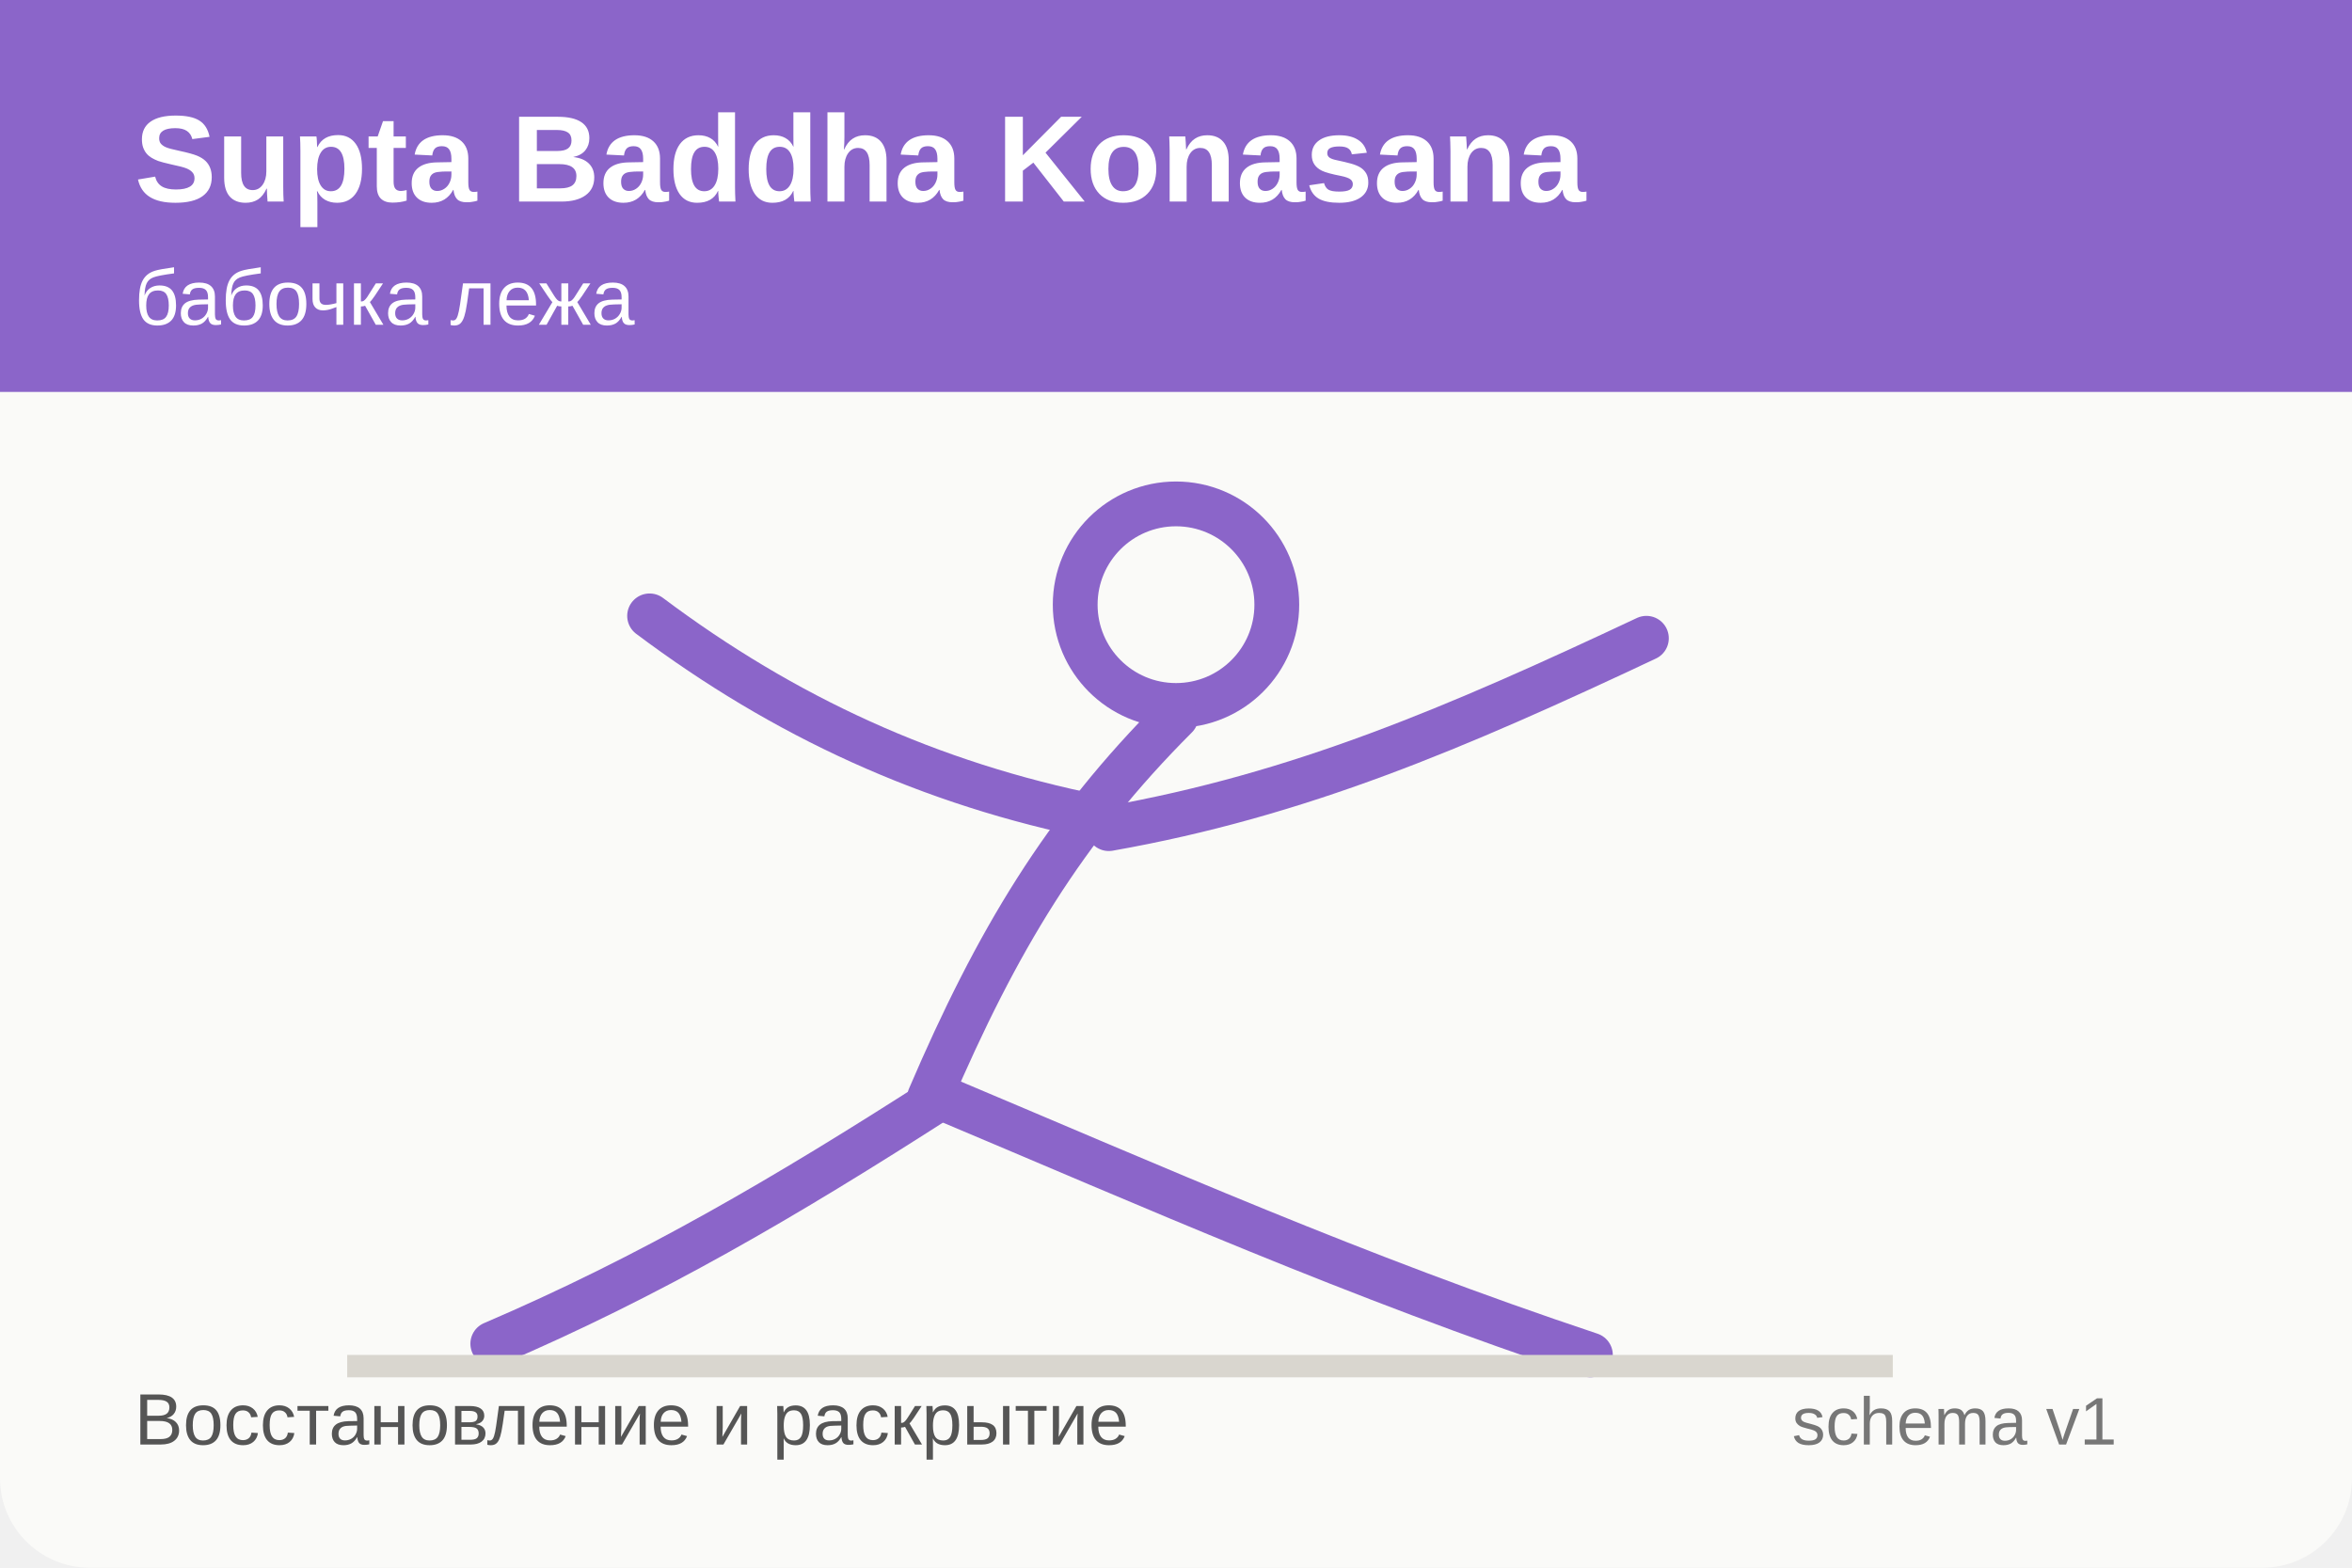
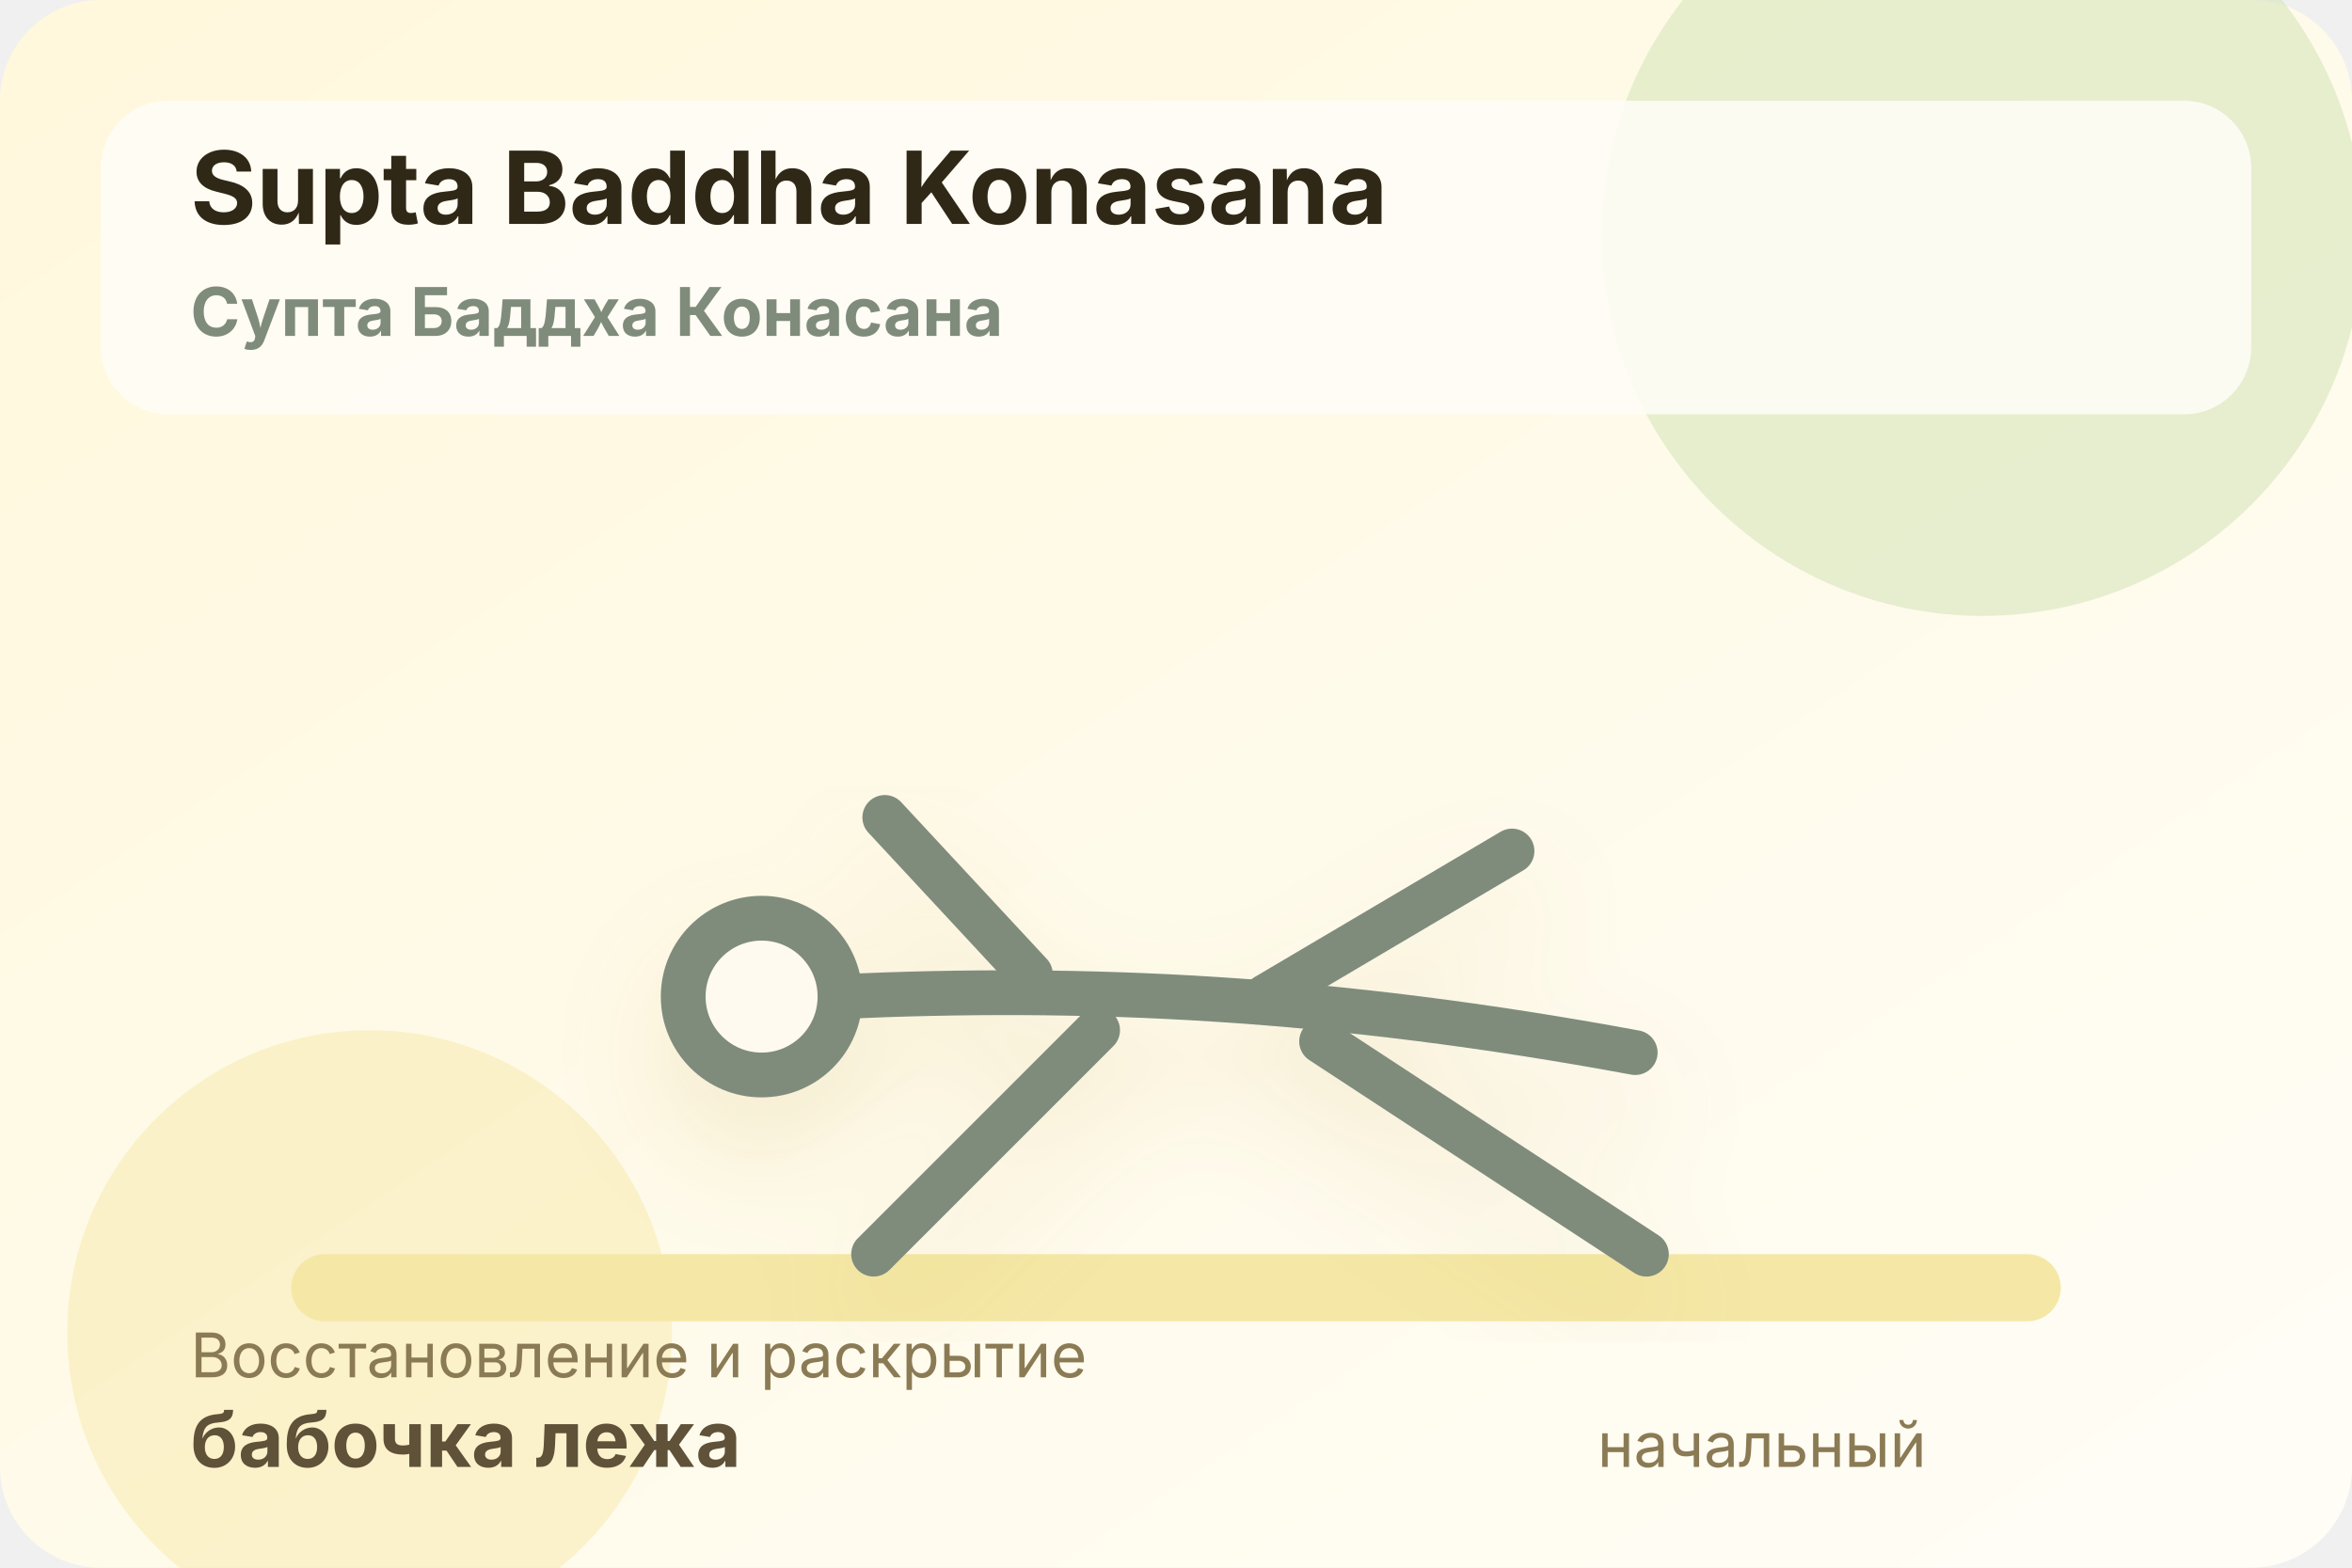
- <svg xmlns="http://www.w3.org/2000/svg" width="420" height="280" viewBox="0 0 420 280">
-   <rect width="420" height="280" rx="16" fill="#FAFAF8" />
-   <rect width="420" height="70" fill="#8B65C9" />
-   <text x="24" y="36" font-family="Arial" font-size="22" font-weight="700" fill="white">Supta Baddha Konasana</text>
-   <text x="24" y="58" font-family="Arial" font-size="14" fill="white">бабочка лежа</text>
-   <g stroke="#8B65C9" stroke-width="8" stroke-linecap="round" stroke-linejoin="round" fill="none">
-     <circle cx="210" cy="108" r="18" />
-     <path d="M210 128 C190 148 178 168 166 196" />
-     <path d="M196 146 C166 140 140 128 116 110" />
-     <path d="M198 148 C232 142 260 130 294 114" />
-     <path d="M168 196 C140 214 116 228 88 240" />
-     <path d="M168 196 C206 212 242 228 284 242" />
+ <svg xmlns="http://www.w3.org/2000/svg" width="420" height="280" viewBox="0 0 420 280" role="img" aria-label="Supta Baddha Konasana">
+   <defs>
+     <linearGradient id="bg" x1="0" y1="0" x2="1" y2="1">
+       <stop offset="0" stop-color="#fff8dc" />
+       <stop offset="1" stop-color="#fffdf7" />
+     </linearGradient>
+     <filter id="soft" x="-20%" y="-20%" width="140%" height="140%">
+       <feDropShadow dx="0" dy="10" stdDeviation="10" flood-color="#a57a24" flood-opacity="0.12" />
+     </filter>
+   </defs>
+   <rect width="420" height="280" rx="18" fill="url(#bg)" />
+   <circle cx="354" cy="42" r="68" fill="#d7e6bd" opacity="0.62" />
+   <circle cx="66" cy="238" r="54" fill="#f7e7a8" opacity="0.48" />
+   <rect x="52" y="224" width="316" height="12" rx="6" fill="#f5e8a6" />
+   <g filter="url(#soft)">
+     <g stroke="#7f8c7b" stroke-width="8" stroke-linecap="round" stroke-linejoin="round" fill="none">
+       <circle cx="136" cy="178" r="14" fill="#fffaf0" />
+       <path d="M150 178 C194 176 238 178 292 188" />
+       <path d="M196 184 L156 224" />
+       <path d="M236 186 L294 224" />
+       <path d="M184 174 L158 146" />
+       <path d="M226 178 L270 152" />
+     </g>
  </g>
-   <line x1="62" y1="244" x2="338" y2="244" stroke="#D9D6CF" stroke-width="4" />
-   <text x="24" y="258" font-family="Arial" font-size="13" fill="#555">Восстановление и раскрытие</text>
-   <text x="320" y="258" font-family="Arial" font-size="12" fill="#777">schema v1</text>
+   <rect x="18" y="18" width="384" height="56" rx="12" fill="#fffdf7" opacity="0.88" />
+   <text x="34" y="40" font-family="Inter, Arial, sans-serif" font-size="18" font-weight="700" fill="#302816">Supta Baddha Konasana</text>
+   <text x="34" y="60" font-family="Inter, Arial, sans-serif" font-size="12" font-weight="700" fill="#7f8c7b">Супта Баддха Конасана</text>
+   <text x="34" y="262" font-family="Inter, Arial, sans-serif" font-size="14" font-weight="700" fill="#5f5239">бабочка лежа</text>
+   <text x="344" y="262" text-anchor="end" font-family="Inter, Arial, sans-serif" font-size="11" fill="#8b7b55">начальный</text>
+   <text x="34" y="246" font-family="Inter, Arial, sans-serif" font-size="11" fill="#8b7b55">Восстановление и раскрытие</text>
</svg>
